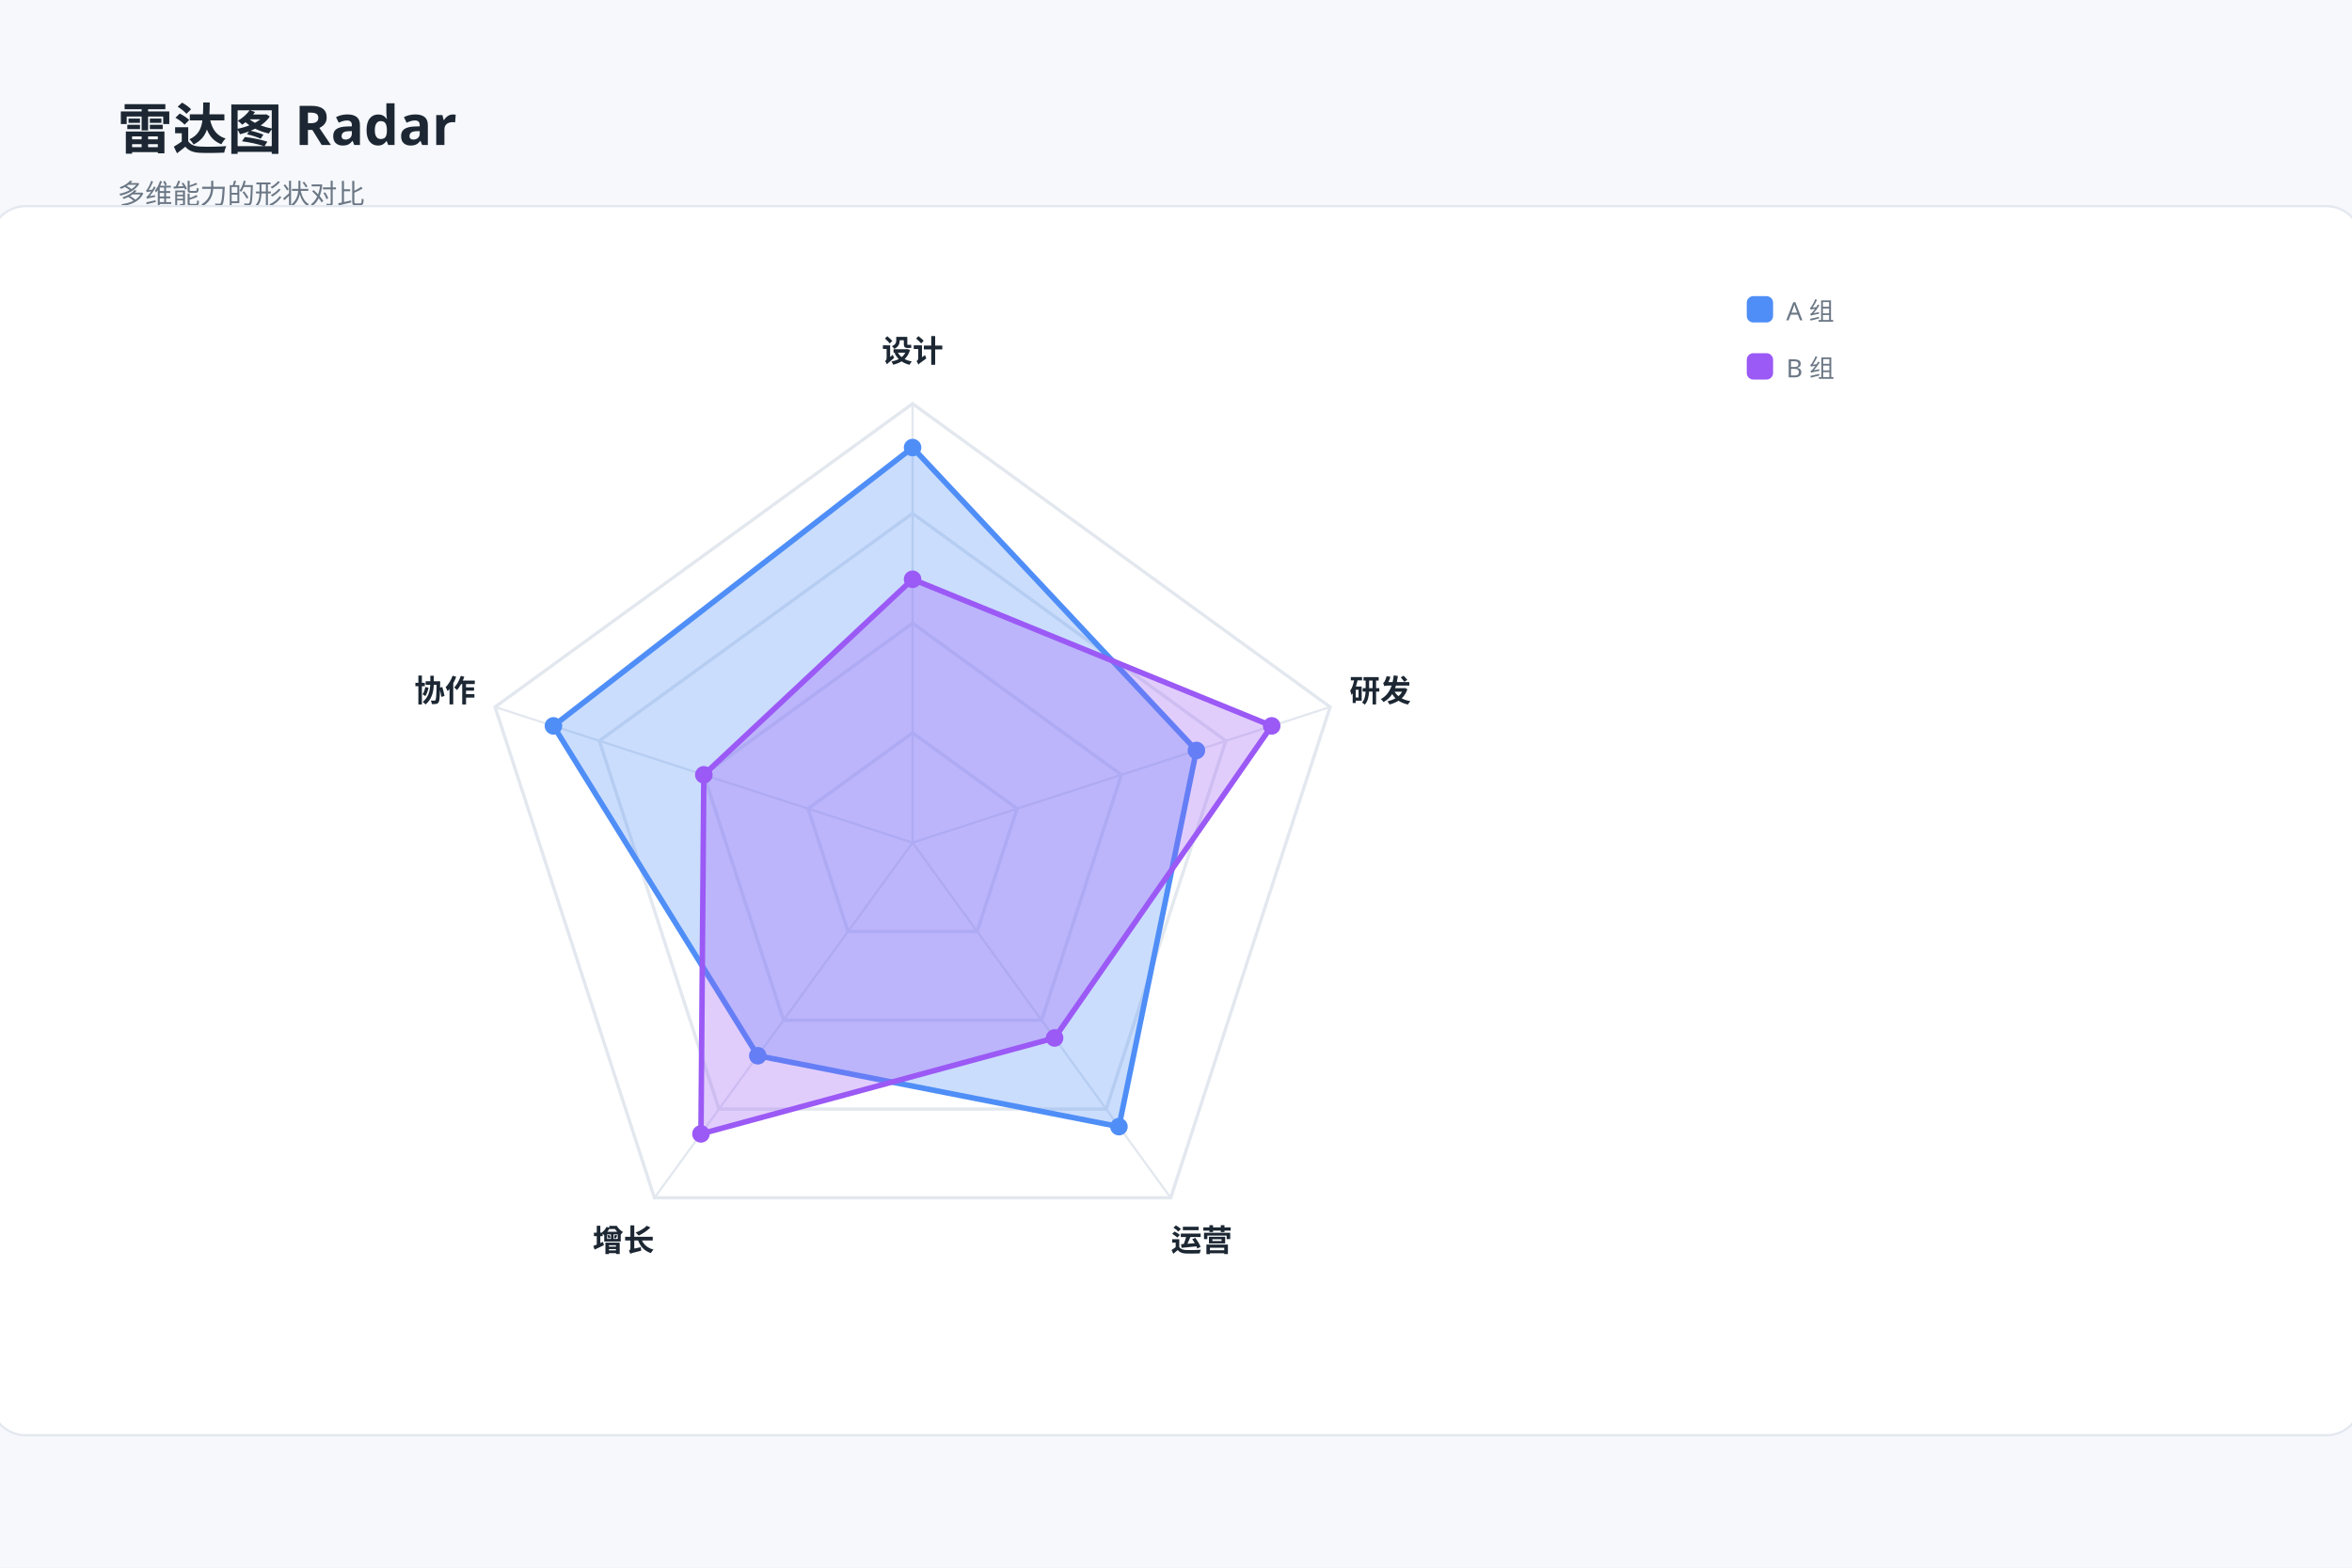
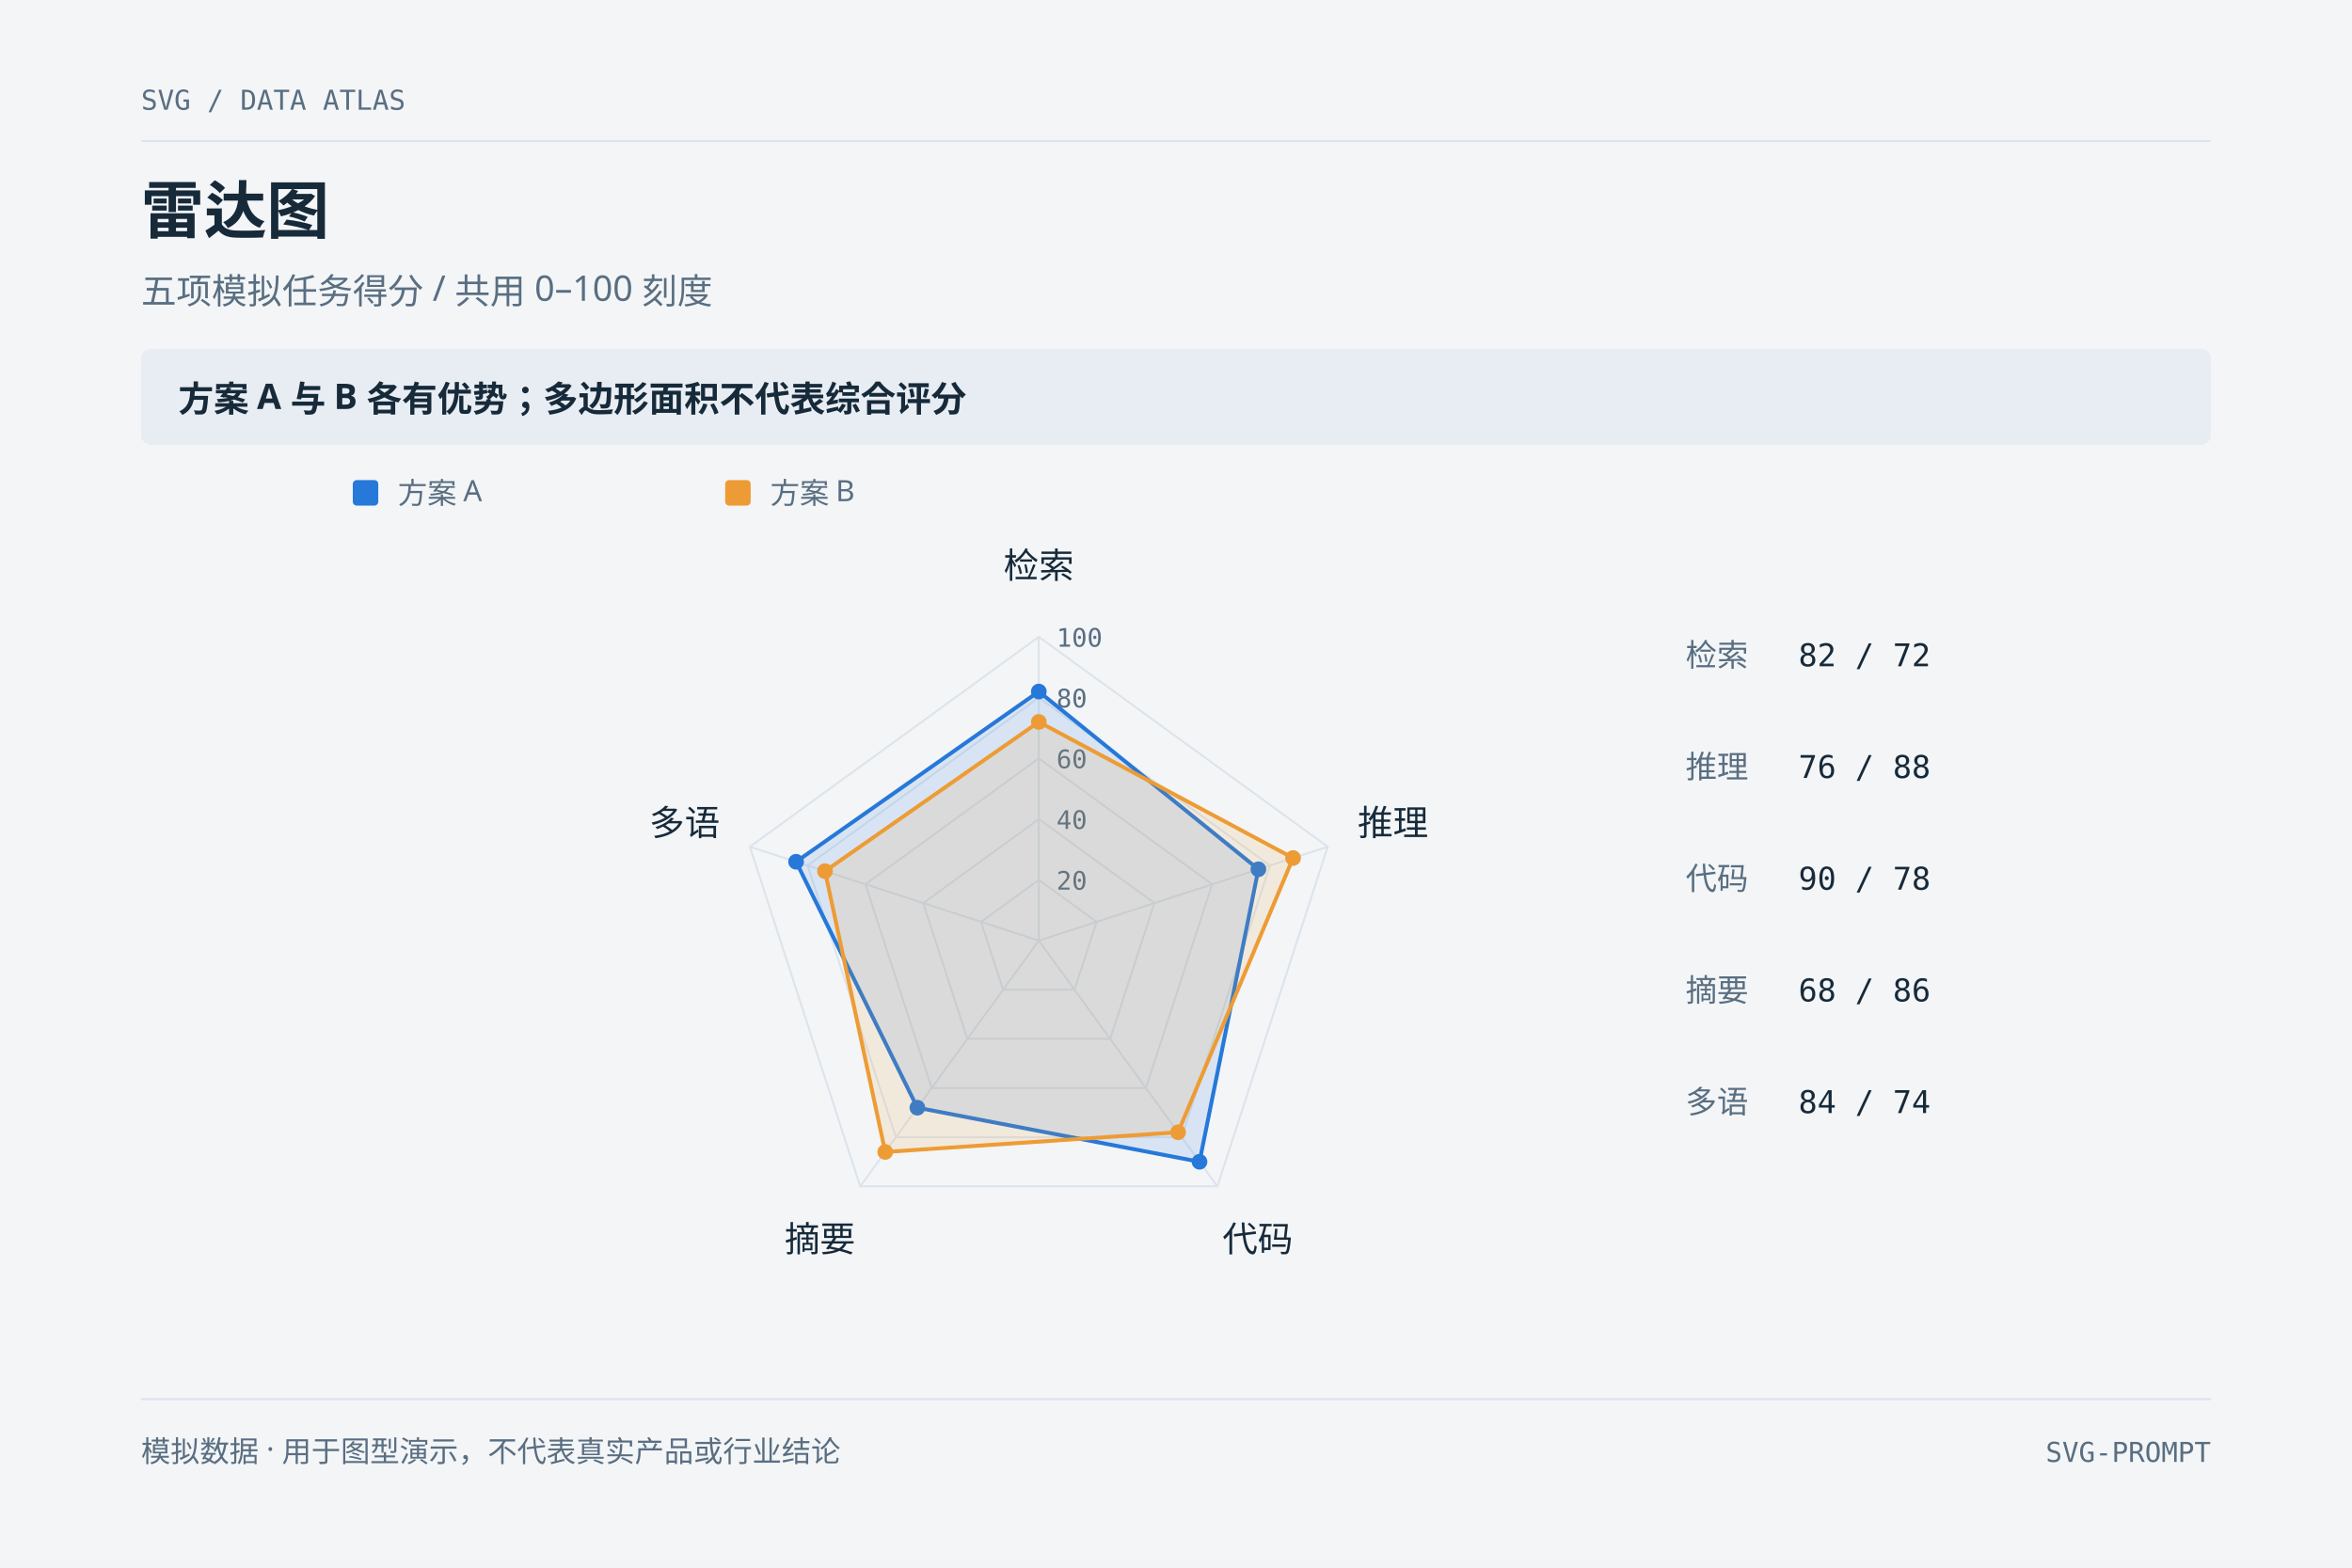
- <svg xmlns="http://www.w3.org/2000/svg" width="1200" height="800" viewBox="0 0 1200 800" font-family="PingFang SC, Hiragino Sans GB, Microsoft YaHei, sans-serif">
-   <rect width="1200" height="800" fill="#f6f8fb" />
-   <text x="60" y="76" font-size="28" font-weight="700" fill="#1c2733">雷达图 Radar</text>
-   <text x="60" y="104" font-size="14" fill="#6b7785">多维能力的形状对比</text>
-   <g transform="translate(600,430) scale(1.12) translate(-600,-430)">
-     <g>
-       <rect x="60" y="140" width="1080" height="560" rx="16" fill="#ffffff" stroke="#e3e8ef" />
-       <path d="M 480.0 380.0 L 527.6 414.5 L 509.4 470.5 L 450.6 470.5 L 432.4 414.5 Z" fill="none" stroke="#e3e8ef" stroke-width="1.5" />
-       <path d="M 480.0 330.0 L 575.1 399.1 L 538.8 510.9 L 421.2 510.9 L 384.9 399.1 Z" fill="none" stroke="#e3e8ef" stroke-width="1.5" />
-       <path d="M 480.0 280.0 L 622.7 383.6 L 568.2 551.4 L 391.8 551.4 L 337.3 383.6 Z" fill="none" stroke="#e3e8ef" stroke-width="1.5" />
-       <path d="M 480.0 230.0 L 670.2 368.2 L 597.6 591.8 L 362.4 591.8 L 289.8 368.2 Z" fill="none" stroke="#e3e8ef" stroke-width="1.5" />
-       <line x1="480" y1="430" x2="480" y2="230" stroke="#e3e8ef" />
-       <text x="480" y="211" font-size="14" fill="#1c2733" text-anchor="middle" font-weight="600">设计</text>
-       <line x1="480" y1="430" x2="670.211" y2="368.197" stroke="#e3e8ef" />
-       <text x="693.037" y="365.78" font-size="14" fill="#1c2733" text-anchor="middle" font-weight="600">研发</text>
-       <line x1="480" y1="430" x2="597.557" y2="591.803" stroke="#e3e8ef" />
-       <text x="611.664" y="616.22" font-size="14" fill="#1c2733" text-anchor="middle" font-weight="600">运营</text>
-       <line x1="480" y1="430" x2="362.443" y2="591.803" stroke="#e3e8ef" />
-       <text x="348.336" y="616.22" font-size="14" fill="#1c2733" text-anchor="middle" font-weight="600">增长</text>
-       <line x1="480" y1="430" x2="289.789" y2="368.197" stroke="#e3e8ef" />
-       <text x="266.963" y="365.78" font-size="14" fill="#1c2733" text-anchor="middle" font-weight="600">协作</text>
-       <path d="M 480.0 250.0 L 609.3 388.0 L 574.0 559.4 L 409.5 527.1 L 316.4 376.8 Z" fill="#4f8ef7" fill-opacity="0.3" stroke="#4f8ef7" stroke-width="2.5" />
-       <circle cx="480.0" cy="250.0" r="4" fill="#4f8ef7" />
-       <circle cx="609.3" cy="388.0" r="4" fill="#4f8ef7" />
-       <circle cx="574.0" cy="559.4" r="4" fill="#4f8ef7" />
-       <circle cx="409.5" cy="527.1" r="4" fill="#4f8ef7" />
-       <circle cx="316.4" cy="376.8" r="4" fill="#4f8ef7" />
-       <path d="M 480.0 310.0 L 643.6 376.8 L 544.7 519.0 L 383.6 562.7 L 384.9 399.1 Z" fill="#9b59f5" fill-opacity="0.3" stroke="#9b59f5" stroke-width="2.5" />
-       <circle cx="480.0" cy="310.0" r="4" fill="#9b59f5" />
-       <circle cx="643.6" cy="376.8" r="4" fill="#9b59f5" />
-       <circle cx="544.7" cy="519.0" r="4" fill="#9b59f5" />
-       <circle cx="383.6" cy="562.7" r="4" fill="#9b59f5" />
-       <circle cx="384.9" cy="399.1" r="4" fill="#9b59f5" />
-       <rect x="860" y="181" width="12" height="12" rx="3" fill="#4f8ef7" />
-       <text x="878" y="192" font-size="11.5" fill="#6b7785" text-anchor="start">A 组</text>
-       <rect x="860" y="207" width="12" height="12" rx="3" fill="#9b59f5" />
-       <text x="878" y="218" font-size="11.5" fill="#6b7785" text-anchor="start">B 组</text>
-     </g>
-   </g>
+ <svg xmlns="http://www.w3.org/2000/svg" width="1200" height="800" viewBox="0 0 1200 800" role="img" aria-labelledby="title desc">
+   <rect x="0.000" y="0.000" width="1200.000" height="800.000" rx="0" fill="#f3f5f7" />
+   <text x="72.000" y="56.000" font-size="14" fill="#596e81" text-anchor="start" font-weight="400" font-family="SFMono-Regular, Consolas, monospace">SVG / DATA ATLAS</text>
+   <line x1="72.000" y1="72.000" x2="1128.000" y2="72.000" stroke="#dce4eb" stroke-width="1" />
+   <text x="72.000" y="119.000" font-size="32" fill="#172a3a" text-anchor="start" font-weight="700" font-family="PingFang SC, Microsoft YaHei, sans-serif">雷达图</text>
+   <text x="72.000" y="155.000" font-size="18" fill="#596e81" text-anchor="start" font-weight="400" font-family="PingFang SC, Microsoft YaHei, sans-serif">五项模拟任务得分 / 共用 0–100 刻度</text>
+   <rect x="72.000" y="178.000" width="1056.000" height="49.000" rx="5" fill="#e7edf3" />
+   <text x="91.000" y="210.000" font-size="18" fill="#172a3a" text-anchor="start" font-weight="600" font-family="PingFang SC, Microsoft YaHei, sans-serif">方案 A 与 B 各有优势；多边形面积不代表综合评分</text>
+   <line x1="72.000" y1="714.000" x2="1128.000" y2="714.000" stroke="#dce4eb" stroke-width="1" />
+   <text x="72.000" y="746.000" font-size="15" fill="#596e81" text-anchor="start" font-weight="400" font-family="PingFang SC, Microsoft YaHei, sans-serif">模拟数据 · 用于图型演示，不代表真实产品或行业结论</text>
+   <text x="1128.000" y="746.000" font-size="14" fill="#596e81" text-anchor="end" font-weight="400" font-family="SFMono-Regular, Consolas, monospace">SVG-PROMPT</text>
+   <rect x="180.000" y="245.000" width="13.000" height="13.000" rx="2" fill="#2678d9" />
+   <text x="203.000" y="257.000" font-size="15" fill="#596e81" text-anchor="start" font-weight="400" font-family="PingFang SC, Microsoft YaHei, sans-serif">方案 A</text>
+   <rect x="370.000" y="245.000" width="13.000" height="13.000" rx="2" fill="#ed9c35" />
+   <text x="393.000" y="257.000" font-size="15" fill="#596e81" text-anchor="start" font-weight="400" font-family="PingFang SC, Microsoft YaHei, sans-serif">方案 B</text>
+   <path d="M 530.000 449.000 L 559.483 470.420 L 548.221 505.080 L 511.779 505.080 L 500.517 470.420 Z" fill="none" stroke="#dce4eb" stroke-width="1" />
+   <text x="539.000" y="454.000" font-size="13" fill="#596e81" text-anchor="start" font-weight="400" font-family="SFMono-Regular, Consolas, monospace">20</text>
+   <path d="M 530.000 418.000 L 588.966 460.841 L 566.443 530.159 L 493.557 530.159 L 471.034 460.841 Z" fill="none" stroke="#dce4eb" stroke-width="1" />
+   <text x="539.000" y="423.000" font-size="13" fill="#596e81" text-anchor="start" font-weight="400" font-family="SFMono-Regular, Consolas, monospace">40</text>
+   <path d="M 530.000 387.000 L 618.448 451.261 L 584.664 555.239 L 475.336 555.239 L 441.552 451.261 Z" fill="none" stroke="#dce4eb" stroke-width="1" />
+   <text x="539.000" y="392.000" font-size="13" fill="#596e81" text-anchor="start" font-weight="400" font-family="SFMono-Regular, Consolas, monospace">60</text>
+   <path d="M 530.000 356.000 L 647.931 441.682 L 602.885 580.318 L 457.115 580.318 L 412.069 441.682 Z" fill="none" stroke="#dce4eb" stroke-width="1" />
+   <text x="539.000" y="361.000" font-size="13" fill="#596e81" text-anchor="start" font-weight="400" font-family="SFMono-Regular, Consolas, monospace">80</text>
+   <path d="M 530.000 325.000 L 677.414 432.102 L 621.107 605.398 L 438.893 605.398 L 382.586 432.102 Z" fill="none" stroke="#dce4eb" stroke-width="1" />
+   <text x="539.000" y="330.000" font-size="13" fill="#596e81" text-anchor="start" font-weight="400" font-family="SFMono-Regular, Consolas, monospace">100</text>
+   <line x1="530.000" y1="480.000" x2="530.000" y2="325.000" stroke="#dce4eb" stroke-width="1" />
+   <text x="530.000" y="295.000" font-size="18" fill="#172a3a" text-anchor="middle" font-weight="400" font-family="PingFang SC, Microsoft YaHei, sans-serif">检索</text>
+   <line x1="530.000" y1="480.000" x2="677.414" y2="432.102" stroke="#dce4eb" stroke-width="1" />
+   <text x="710.701" y="426.287" font-size="18" fill="#172a3a" text-anchor="middle" font-weight="400" font-family="PingFang SC, Microsoft YaHei, sans-serif">推理</text>
+   <line x1="530.000" y1="480.000" x2="621.107" y2="605.398" stroke="#dce4eb" stroke-width="1" />
+   <text x="641.679" y="638.713" font-size="18" fill="#172a3a" text-anchor="middle" font-weight="400" font-family="PingFang SC, Microsoft YaHei, sans-serif">代码</text>
+   <line x1="530.000" y1="480.000" x2="438.893" y2="605.398" stroke="#dce4eb" stroke-width="1" />
+   <text x="418.321" y="638.713" font-size="18" fill="#172a3a" text-anchor="middle" font-weight="400" font-family="PingFang SC, Microsoft YaHei, sans-serif">摘要</text>
+   <line x1="530.000" y1="480.000" x2="382.586" y2="432.102" stroke="#dce4eb" stroke-width="1" />
+   <text x="349.299" y="426.287" font-size="18" fill="#172a3a" text-anchor="middle" font-weight="400" font-family="PingFang SC, Microsoft YaHei, sans-serif">多语</text>
+   <path d="M 530.000 352.900 L 642.034 443.598 L 611.996 592.858 L 468.047 565.270 L 406.172 439.766 Z" fill="#2678d9" stroke="#2678d9" stroke-width="2" fill-opacity="0.13" />
+   <circle cx="530.000" cy="352.900" r="4.000" fill="#2678d9" />
+   <circle cx="642.034" cy="443.598" r="4.000" fill="#2678d9" />
+   <circle cx="611.996" cy="592.858" r="4.000" fill="#2678d9" />
+   <circle cx="468.047" cy="565.270" r="4.000" fill="#2678d9" />
+   <circle cx="406.172" cy="439.766" r="4.000" fill="#2678d9" />
+   <path d="M 530.000 368.400 L 659.724 437.850 L 601.063 577.810 L 451.648 587.842 L 420.914 444.556 Z" fill="#ed9c35" stroke="#ed9c35" stroke-width="2" fill-opacity="0.13" />
+   <circle cx="530.000" cy="368.400" r="4.000" fill="#ed9c35" />
+   <circle cx="659.724" cy="437.850" r="4.000" fill="#ed9c35" />
+   <circle cx="601.063" cy="577.810" r="4.000" fill="#ed9c35" />
+   <circle cx="451.648" cy="587.842" r="4.000" fill="#ed9c35" />
+   <circle cx="420.914" cy="444.556" r="4.000" fill="#ed9c35" />
+   <text x="860.000" y="340.000" font-size="16" fill="#596e81" text-anchor="start" font-weight="400" font-family="PingFang SC, Microsoft YaHei, sans-serif">检索</text>
+   <text x="985.000" y="340.000" font-size="16" fill="#172a3a" text-anchor="end" font-weight="400" font-family="SFMono-Regular, Consolas, monospace">82 / 72</text>
+   <text x="860.000" y="397.000" font-size="16" fill="#596e81" text-anchor="start" font-weight="400" font-family="PingFang SC, Microsoft YaHei, sans-serif">推理</text>
+   <text x="985.000" y="397.000" font-size="16" fill="#172a3a" text-anchor="end" font-weight="400" font-family="SFMono-Regular, Consolas, monospace">76 / 88</text>
+   <text x="860.000" y="454.000" font-size="16" fill="#596e81" text-anchor="start" font-weight="400" font-family="PingFang SC, Microsoft YaHei, sans-serif">代码</text>
+   <text x="985.000" y="454.000" font-size="16" fill="#172a3a" text-anchor="end" font-weight="400" font-family="SFMono-Regular, Consolas, monospace">90 / 78</text>
+   <text x="860.000" y="511.000" font-size="16" fill="#596e81" text-anchor="start" font-weight="400" font-family="PingFang SC, Microsoft YaHei, sans-serif">摘要</text>
+   <text x="985.000" y="511.000" font-size="16" fill="#172a3a" text-anchor="end" font-weight="400" font-family="SFMono-Regular, Consolas, monospace">68 / 86</text>
+   <text x="860.000" y="568.000" font-size="16" fill="#596e81" text-anchor="start" font-weight="400" font-family="PingFang SC, Microsoft YaHei, sans-serif">多语</text>
+   <text x="985.000" y="568.000" font-size="16" fill="#172a3a" text-anchor="end" font-weight="400" font-family="SFMono-Regular, Consolas, monospace">84 / 74</text>
</svg>
